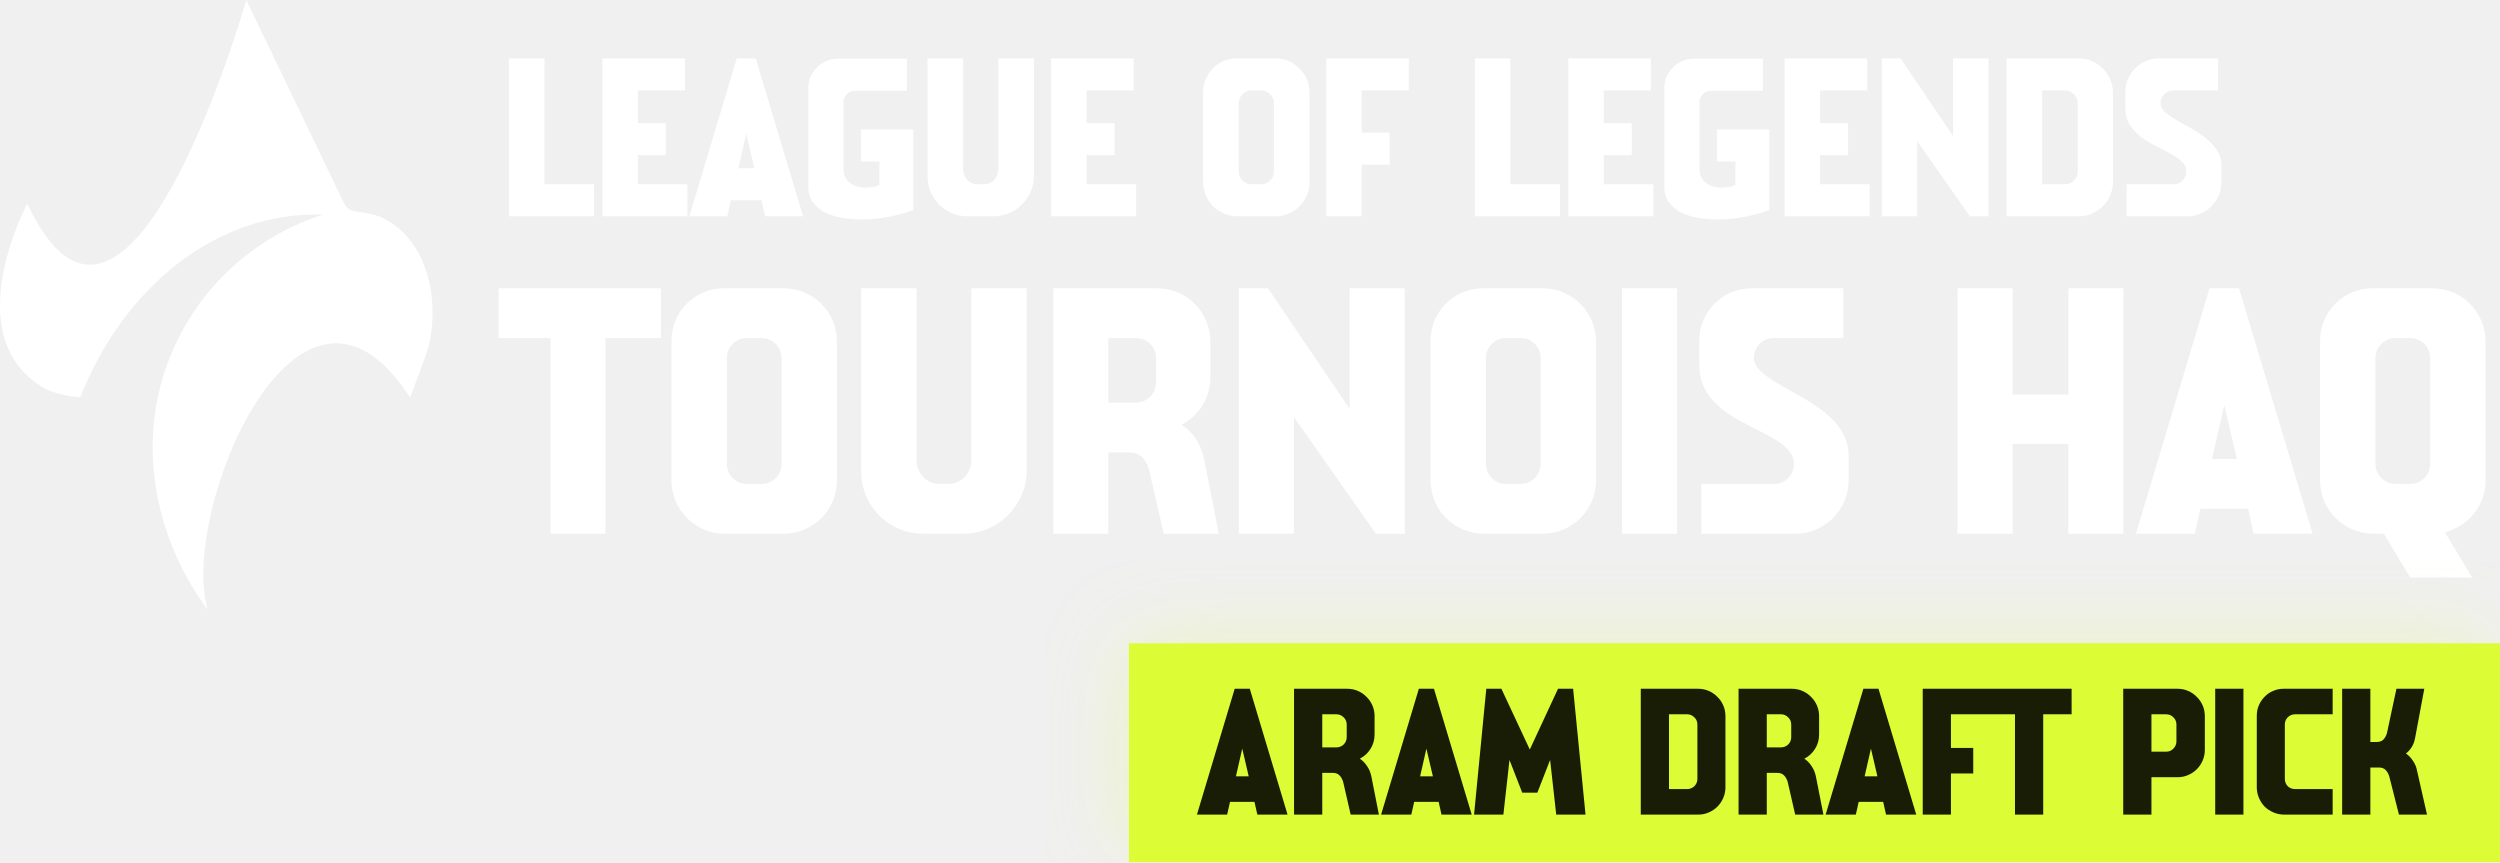
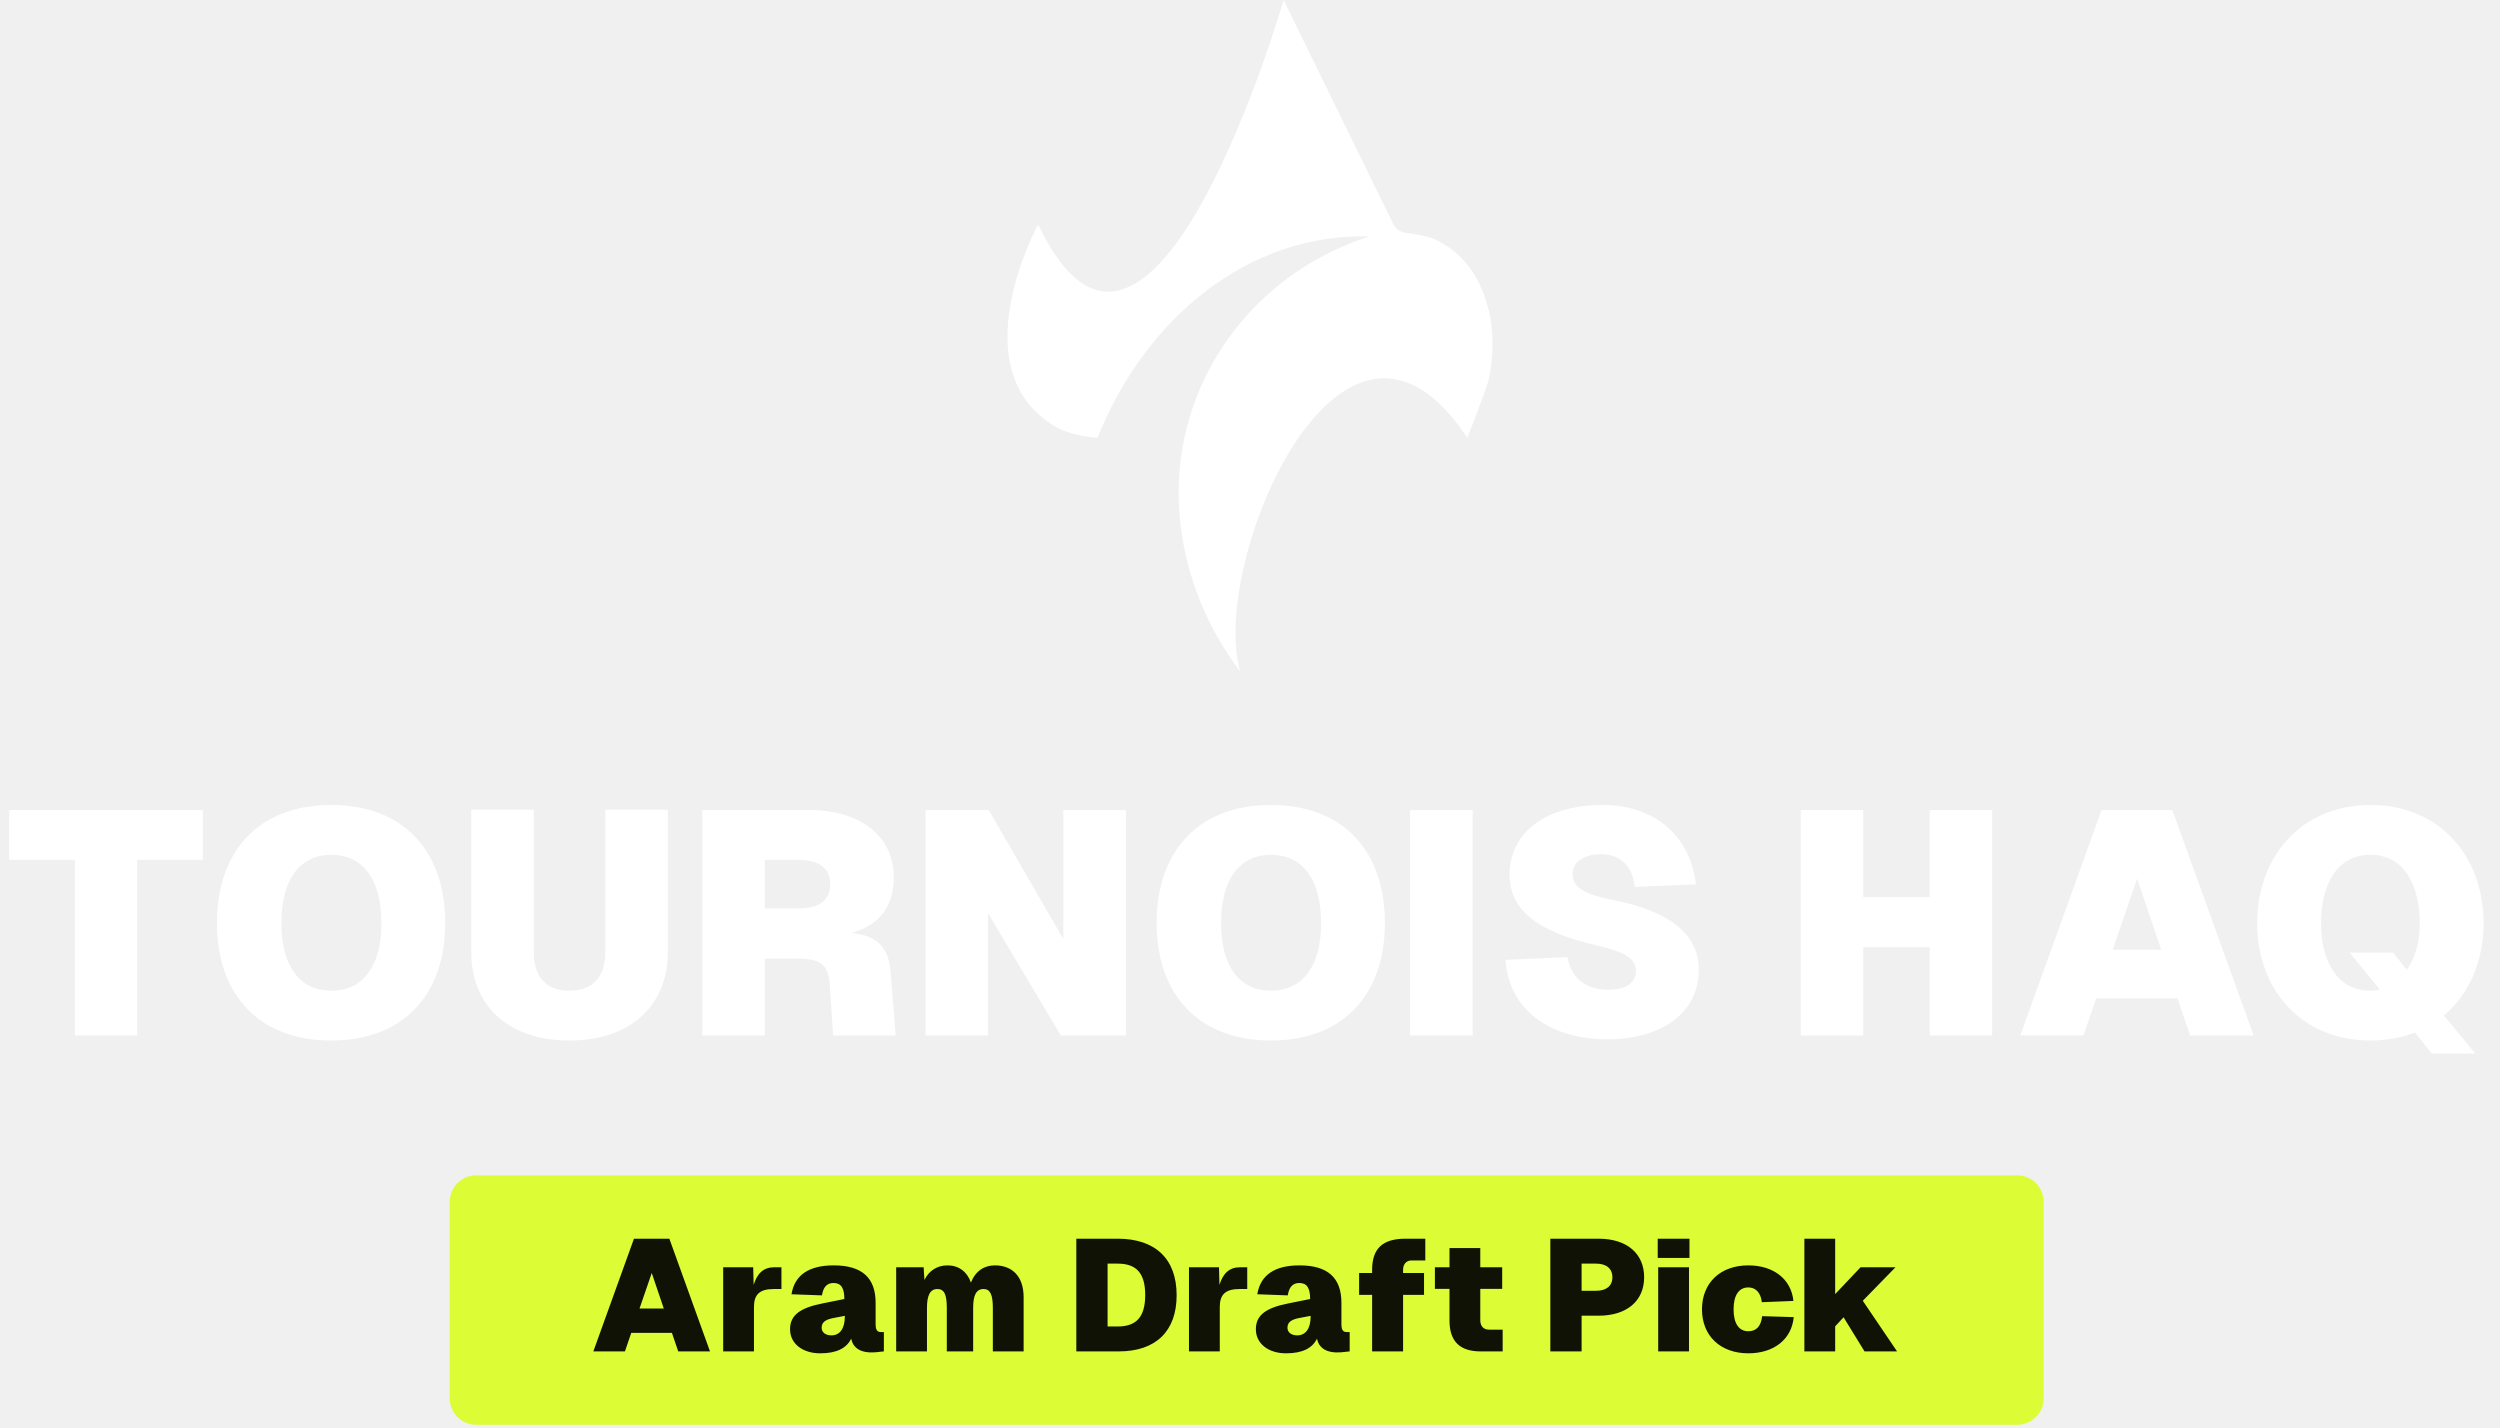
- <svg xmlns="http://www.w3.org/2000/svg" width="890" height="307" viewBox="0 0 890 307" fill="none">
-   <g clip-path="url(#clip0_1094_46)">
-     <path d="M152.62 99.651C150.283 90.048 144.831 81.47 135.407 77.201C133.327 76.264 129.147 75.574 126.396 75.219C124.7 74.992 123.231 73.927 122.492 72.399L87.672 0C87.672 0 45.507 148.712 9.73 72.507C9.73 72.507 -15.557 119.558 15.399 137.975C17.469 139.208 22.27 140.982 28.57 141.466C43.782 102.777 76.66 75.189 115.039 76.402C112.496 77.151 110.021 78.098 107.586 79.133C81.826 90.077 62.739 112.547 56.469 140.105C50.416 166.686 57.692 195.348 73.929 217C63.715 182.57 106.216 79.892 145.985 141.515C145.985 141.515 152.097 125.601 152.718 122.861C154.375 115.564 154.503 107.272 152.649 99.641H152.63L152.62 99.651Z" fill="white" />
-     <path d="M193.819 65.597H211.486V77H181.212V20.789H193.819V65.597ZM227.069 65.597H244.735V77H214.462V20.789H243.852V32.192H227.069V43.836H237.026V55.238H227.069V65.597ZM269.039 20.789L285.903 77H272.412L271.127 71.299H260.206L258.922 77H245.431L262.294 20.789H269.039ZM268.558 59.896L265.667 47.529L262.856 59.896H268.558ZM306.484 57.487V46.084H325.114V74.752C322.33 75.822 319.332 76.652 316.12 77.241C312.908 77.83 309.75 78.124 306.645 78.124C304.129 78.124 301.72 77.91 299.418 77.482C297.169 77.053 295.162 76.384 293.395 75.474C291.682 74.511 290.317 73.306 289.3 71.861C288.283 70.415 287.774 68.649 287.774 66.561V31.389C287.774 29.944 288.042 28.578 288.577 27.294C289.166 26.009 289.915 24.911 290.826 24.001C291.789 23.038 292.913 22.288 294.198 21.753C295.483 21.164 296.848 20.869 298.294 20.869H322.866V32.272H304.477C303.299 32.272 302.309 32.674 301.506 33.477C300.703 34.28 300.301 35.27 300.301 36.448V60.137C300.301 62.225 301.024 63.857 302.469 65.035C303.915 66.213 305.788 66.802 308.09 66.802C309.536 66.802 311.195 66.507 313.069 65.918V57.487H306.484ZM355.413 20.789H368.101V62.465C368.101 64.446 367.726 66.32 366.977 68.087C366.227 69.853 365.183 71.406 363.845 72.744C362.56 74.082 361.034 75.126 359.268 75.876C357.501 76.625 355.627 77 353.647 77H344.412C342.431 77 340.584 76.625 338.871 75.876C337.158 75.126 335.659 74.109 334.374 72.824C333.09 71.54 332.072 70.041 331.323 68.328C330.574 66.614 330.199 64.767 330.199 62.787V20.789H342.886V60.137C342.886 61.689 343.368 63.001 344.332 64.072C345.349 65.089 346.634 65.597 348.186 65.597H350.113C351.666 65.597 352.924 65.089 353.888 64.072C354.905 63.001 355.413 61.689 355.413 60.137V20.789ZM386.809 65.597H404.475V77H374.201V20.789H403.591V32.192H386.809V43.836H396.766V55.238H386.809V65.597ZM453.994 20.789C455.707 20.789 457.286 21.11 458.731 21.753C460.23 22.395 461.515 23.279 462.586 24.403C463.71 25.474 464.593 26.758 465.236 28.257C465.878 29.703 466.199 31.282 466.199 32.995V64.794C466.199 66.454 465.878 68.033 465.236 69.532C464.593 71.031 463.71 72.343 462.586 73.467C461.515 74.537 460.23 75.394 458.731 76.036C457.286 76.679 455.707 77 453.994 77H440.503C438.843 77 437.264 76.679 435.765 76.036C434.266 75.394 432.955 74.537 431.83 73.467C430.76 72.343 429.903 71.031 429.261 69.532C428.618 68.033 428.297 66.454 428.297 64.794V32.754C428.297 31.095 428.618 29.542 429.261 28.097C429.903 26.651 430.76 25.393 431.83 24.323C432.901 23.198 434.159 22.342 435.605 21.753C437.05 21.11 438.603 20.789 440.262 20.789H453.994ZM453.512 36.769C453.512 35.484 453.057 34.414 452.147 33.557C451.237 32.647 450.166 32.192 448.935 32.192H445.562C444.331 32.192 443.26 32.647 442.35 33.557C441.44 34.414 440.985 35.484 440.985 36.769V61.02C440.985 62.305 441.44 63.402 442.35 64.312C443.26 65.169 444.331 65.597 445.562 65.597H448.935C450.166 65.597 451.237 65.169 452.147 64.312C453.057 63.402 453.512 62.305 453.512 61.02V36.769ZM472.147 20.789H501.537V32.192H484.754V47.208H494.711V58.611H484.754V77H472.147V20.789ZM537.687 65.597H555.353V77H525.079V20.789H537.687V65.597ZM570.936 65.597H588.603V77H558.329V20.789H587.719V32.192H570.936V43.836H580.894V55.238H570.936V65.597ZM611.221 57.487V46.084H629.85V74.752C627.067 75.822 624.069 76.652 620.857 77.241C617.645 77.83 614.486 78.124 611.381 78.124C608.865 78.124 606.456 77.91 604.154 77.482C601.906 77.053 599.898 76.384 598.131 75.474C596.418 74.511 595.053 73.306 594.036 71.861C593.019 70.415 592.51 68.649 592.51 66.561V31.389C592.51 29.944 592.778 28.578 593.313 27.294C593.902 26.009 594.652 24.911 595.562 24.001C596.525 23.038 597.65 22.288 598.934 21.753C600.219 21.164 601.584 20.869 603.03 20.869H627.602V32.272H609.213C608.035 32.272 607.045 32.674 606.242 33.477C605.439 34.28 605.037 35.27 605.037 36.448V60.137C605.037 62.225 605.76 63.857 607.205 65.035C608.651 66.213 610.525 66.802 612.827 66.802C614.272 66.802 615.932 66.507 617.805 65.918V57.487H611.221ZM647.944 65.597H665.61V77H635.337V20.789H664.727V32.192H647.944V43.836H657.901V55.238H647.944V65.597ZM695.295 20.789H707.902V77H701.237V76.92L682.527 50.26V77H669.919V20.789H676.584L695.295 48.413V20.789ZM739.999 20.789C741.712 20.789 743.291 21.11 744.737 21.753C746.236 22.395 747.521 23.279 748.591 24.403C749.715 25.474 750.599 26.758 751.241 28.257C751.884 29.703 752.205 31.282 752.205 32.995V64.794C752.205 66.454 751.884 68.033 751.241 69.532C750.599 71.031 749.715 72.343 748.591 73.467C747.521 74.537 746.236 75.394 744.737 76.036C743.291 76.679 741.712 77 739.999 77H714.383V20.789H739.999ZM739.678 36.769C739.678 35.484 739.223 34.414 738.313 33.557C737.403 32.647 736.332 32.192 735.101 32.192H726.99V65.597H735.101C736.332 65.597 737.403 65.169 738.313 64.312C739.223 63.402 739.678 62.305 739.678 61.02V36.769ZM769.144 36.769C769.144 37.893 769.679 38.937 770.75 39.901C771.821 40.811 773.159 41.748 774.765 42.711C776.371 43.621 778.111 44.612 779.985 45.683C781.858 46.7 783.598 47.851 785.204 49.136C786.81 50.42 788.149 51.866 789.219 53.472C790.29 55.078 790.825 56.952 790.825 59.093V64.794C790.825 66.454 790.504 68.033 789.862 69.532C789.219 71.031 788.336 72.343 787.212 73.467C786.141 74.537 784.856 75.394 783.357 76.036C781.912 76.679 780.333 77 778.619 77H757.099V65.597H773.721C775.006 65.597 776.077 65.169 776.933 64.312C777.843 63.402 778.298 62.305 778.298 61.02C778.298 59.628 777.763 58.45 776.692 57.487C775.622 56.47 774.283 55.533 772.677 54.676C771.071 53.766 769.331 52.856 767.458 51.946C765.584 51.036 763.844 49.992 762.238 48.814C760.632 47.583 759.294 46.138 758.223 44.478C757.152 42.819 756.617 40.784 756.617 38.375V32.754C756.617 31.095 756.938 29.542 757.581 28.097C758.223 26.651 759.08 25.393 760.15 24.323C761.221 23.198 762.479 22.342 763.924 21.753C765.37 21.11 766.922 20.789 768.582 20.789H789.621V32.192H773.721C772.436 32.192 771.339 32.647 770.429 33.557C769.572 34.414 769.144 35.484 769.144 36.769Z" fill="white" />
-     <path d="M177.501 120.352V102.628H235.291V120.352H215.57V190H195.974V120.352H177.501ZM278.984 102.628C289.468 102.628 297.956 111.116 297.956 121.6V171.028C297.956 181.512 289.468 190 278.984 190H258.014C247.53 190 239.042 181.512 239.042 171.028V121.226C239.042 110.991 247.405 102.628 257.64 102.628H278.984ZM278.235 165.161V127.467C278.235 123.473 274.989 120.352 271.12 120.352H265.878C262.008 120.352 258.763 123.473 258.763 127.467V165.161C258.763 169.156 262.008 172.276 265.878 172.276H271.12C274.989 172.276 278.235 169.156 278.235 165.161ZM345.768 163.788V102.628H365.489V167.408C365.489 179.89 355.379 190 343.022 190H328.668C316.436 190 306.576 180.139 306.576 167.907V102.628H326.297V163.788C326.297 168.532 329.792 172.276 334.535 172.276H337.53C342.273 172.276 345.768 168.532 345.768 163.788ZM420.654 151.182C424.649 153.803 427.519 157.922 428.643 163.414L433.885 190H414.289L409.046 167.159C407.798 163.164 405.801 161.043 401.932 161.043H394.568V190H374.971V102.628H411.917C422.402 102.628 430.889 111.116 430.889 121.6V134.332C430.889 141.696 426.77 148.062 420.654 151.182ZM411.543 136.204V127.467C411.543 123.473 408.298 120.352 404.428 120.352H394.568V143.319H404.428C408.298 143.319 411.543 140.198 411.543 136.204ZM480.479 145.565V102.628H500.075V190H489.715V189.875L460.633 148.436V190H441.037V102.628H451.396L480.479 145.565ZM549.217 102.628C559.701 102.628 568.189 111.116 568.189 121.6V171.028C568.189 181.512 559.701 190 549.217 190H528.247C517.763 190 509.275 181.512 509.275 171.028V121.226C509.275 110.991 517.638 102.628 527.873 102.628H549.217ZM548.468 165.161V127.467C548.468 123.473 545.222 120.352 541.353 120.352H536.111C532.241 120.352 528.996 123.473 528.996 127.467V165.161C528.996 169.156 532.241 172.276 536.111 172.276H541.353C545.222 172.276 548.468 169.156 548.468 165.161ZM597.029 190H577.433V102.628H597.029V190ZM624.399 127.467C624.399 137.827 658.1 142.32 658.1 162.166V171.028C658.1 181.512 649.612 190 639.127 190H605.677V172.276H631.514C635.508 172.276 638.628 169.156 638.628 165.161C638.628 152.305 604.928 152.181 604.928 129.963V121.226C604.928 110.991 613.29 102.628 623.525 102.628H656.227V120.352H631.514C627.52 120.352 624.399 123.473 624.399 127.467ZM736.328 140.448V102.628H755.925V190H736.328V158.047H716.483V190H696.886V102.628H716.483V140.448H736.328ZM786.594 102.628H797.078L823.29 190H802.32L800.323 181.138H783.348L781.351 190H760.382L786.594 102.628ZM787.467 163.414H796.329L791.836 144.192L787.467 163.414ZM865.89 102.628C876.375 102.628 884.862 111.116 884.862 121.6V171.028C884.862 179.89 878.746 187.379 870.384 189.501L880.119 205.602H858.027L848.665 190H844.921C834.436 190 825.949 181.512 825.949 171.028V121.226C825.949 110.991 834.312 102.628 844.547 102.628H865.89ZM865.141 165.161V127.467C865.141 123.473 861.896 120.352 858.027 120.352H852.784C848.915 120.352 845.67 123.473 845.67 127.467V165.161C845.67 169.156 848.915 172.276 852.784 172.276H858.027C861.896 172.276 865.141 169.156 865.141 165.161Z" fill="white" />
-     <g filter="url(#filter0_d_1094_46)">
-       <rect width="488.14" height="78" transform="translate(401.86 229)" fill="#DCFC35" />
-       <path d="M444.926 245.2L458.366 290H447.614L446.59 285.456H437.886L436.862 290H426.11L439.55 245.2H444.926ZM444.542 276.368L442.238 266.512L439.998 276.368H444.542ZM484.102 270.096C485.126 270.779 485.979 271.653 486.662 272.72C487.387 273.744 487.899 274.96 488.198 276.368L490.886 290H480.838L478.15 278.288C477.808 277.264 477.36 276.496 476.806 275.984C476.251 275.429 475.483 275.152 474.502 275.152H470.726V290H460.678V245.2H479.622C480.987 245.2 482.246 245.456 483.398 245.968C484.592 246.48 485.616 247.184 486.47 248.08C487.366 248.933 488.07 249.957 488.582 251.152C489.094 252.304 489.35 253.563 489.35 254.928V261.456C489.35 263.376 488.859 265.104 487.878 266.64C486.939 268.133 485.68 269.285 484.102 270.096ZM479.43 257.936C479.43 256.912 479.067 256.059 478.342 255.376C477.616 254.651 476.763 254.288 475.782 254.288H470.726V266.064H475.782C476.763 266.064 477.616 265.723 478.342 265.04C479.067 264.315 479.43 263.44 479.43 262.416V257.936ZM510.489 245.2L523.929 290H513.177L512.153 285.456H503.449L502.425 290H491.673L505.113 245.2H510.489ZM510.105 276.368L507.801 266.512L505.561 276.368H510.105ZM560.032 245.2L564.448 290H554.016L551.84 270.544L547.296 282.192H541.92L537.376 270.544L535.2 290H524.768L529.12 245.2H534.496L544.608 266.832L554.656 245.2H560.032ZM604.531 245.2C605.897 245.2 607.155 245.456 608.307 245.968C609.502 246.48 610.526 247.184 611.379 248.08C612.275 248.933 612.979 249.957 613.491 251.152C614.003 252.304 614.259 253.563 614.259 254.928V280.272C614.259 281.595 614.003 282.853 613.491 284.048C612.979 285.243 612.275 286.288 611.379 287.184C610.526 288.037 609.502 288.72 608.307 289.232C607.155 289.744 605.897 290 604.531 290H584.115V245.2H604.531ZM604.275 257.936C604.275 256.912 603.913 256.059 603.187 255.376C602.462 254.651 601.609 254.288 600.627 254.288H594.163V280.912H600.627C601.609 280.912 602.462 280.571 603.187 279.888C603.913 279.163 604.275 278.288 604.275 277.264V257.936ZM642.352 270.096C643.376 270.779 644.229 271.653 644.912 272.72C645.637 273.744 646.149 274.96 646.448 276.368L649.136 290H639.088L636.4 278.288C636.058 277.264 635.61 276.496 635.056 275.984C634.501 275.429 633.733 275.152 632.752 275.152H628.976V290H618.928V245.2H637.872C639.237 245.2 640.496 245.456 641.648 245.968C642.842 246.48 643.866 247.184 644.72 248.08C645.616 248.933 646.32 249.957 646.832 251.152C647.344 252.304 647.6 253.563 647.6 254.928V261.456C647.6 263.376 647.109 265.104 646.128 266.64C645.189 268.133 643.93 269.285 642.352 270.096ZM637.68 257.936C637.68 256.912 637.317 256.059 636.592 255.376C635.866 254.651 635.013 254.288 634.032 254.288H628.976V266.064H634.032C635.013 266.064 635.866 265.723 636.592 265.04C637.317 264.315 637.68 263.44 637.68 262.416V257.936ZM668.739 245.2L682.179 290H671.427L670.403 285.456H661.699L660.675 290H649.923L663.363 245.2H668.739ZM668.355 276.368L666.051 266.512L663.811 276.368H668.355ZM684.49 245.2H707.914V254.288H694.538V266.256H702.474V275.344H694.538V290H684.49V245.2ZM707.862 245.2H737.494V254.288H727.382V290H717.334V254.288H707.862V245.2ZM775.193 245.2C776.559 245.2 777.817 245.456 778.969 245.968C780.164 246.48 781.188 247.184 782.041 248.08C782.937 248.933 783.641 249.957 784.153 251.152C784.665 252.304 784.921 253.563 784.921 254.928V266.96C784.921 268.283 784.665 269.541 784.153 270.736C783.641 271.931 782.937 272.976 782.041 273.872C781.188 274.725 780.164 275.408 778.969 275.92C777.817 276.432 776.559 276.688 775.193 276.688H765.913V290H755.865V245.2H775.193ZM774.809 257.936C774.809 256.912 774.447 256.059 773.721 255.376C773.039 254.651 772.185 254.288 771.161 254.288H765.913V267.6H771.161C772.185 267.6 773.039 267.237 773.721 266.512C774.447 265.787 774.809 264.933 774.809 263.952V257.936ZM788.615 290V245.2H798.663V290H788.615ZM803.417 254.736C803.417 253.413 803.673 252.176 804.185 251.024C804.697 249.872 805.38 248.869 806.233 248.016C807.087 247.12 808.089 246.437 809.241 245.968C810.393 245.456 811.631 245.2 812.953 245.2H830.425V254.288H817.049C816.025 254.288 815.151 254.651 814.425 255.376C813.743 256.059 813.401 256.912 813.401 257.936V277.264C813.401 278.288 813.743 279.163 814.425 279.888C815.151 280.571 816.025 280.912 817.049 280.912H830.425V290H813.145C811.823 290 810.564 289.744 809.369 289.232C808.175 288.72 807.129 288.037 806.233 287.184C805.38 286.288 804.697 285.243 804.185 284.048C803.673 282.853 803.417 281.595 803.417 280.272V254.736ZM856.523 268.24C857.504 268.923 858.336 269.797 859.019 270.864C859.744 271.888 860.235 273.083 860.491 274.448L864.011 290H854.027L850.571 276.368C850.229 275.344 849.781 274.576 849.227 274.064C848.672 273.509 847.904 273.232 846.923 273.232H843.851V290H833.803V245.2H843.851V264.144H846.091C847.072 264.144 847.84 263.888 848.395 263.376C848.949 262.864 849.397 262.096 849.739 261.072L853.131 245.2H863.051L859.723 262.992C859.467 264.187 859.061 265.211 858.507 266.064C857.952 266.917 857.291 267.643 856.523 268.24Z" fill="#191D06" />
-     </g>
-   </g>
-   <defs>
-     <filter id="filter0_d_1094_46" x="372.611" y="199.75" width="546.639" height="136.5" filterUnits="userSpaceOnUse" color-interpolation-filters="sRGB">
-       <feFlood flood-opacity="0" result="BackgroundImageFix" />
-       <feColorMatrix in="SourceAlpha" type="matrix" values="0 0 0 0 0 0 0 0 0 0 0 0 0 0 0 0 0 0 127 0" result="hardAlpha" />
-       <feOffset />
-       <feGaussianBlur stdDeviation="14.625" />
-       <feComposite in2="hardAlpha" operator="out" />
-       <feColorMatrix type="matrix" values="0 0 0 0 0.863 0 0 0 0 0.988 0 0 0 0 0.208 0 0 0 0.25 0" />
-       <feBlend mode="normal" in2="BackgroundImageFix" result="effect1_dropShadow_1094_46" />
-       <feBlend mode="normal" in="SourceGraphic" in2="effect1_dropShadow_1094_46" result="shape" />
-     </filter>
-     <clipPath id="clip0_1094_46">
-       <rect width="890" height="307" fill="white" />
-     </clipPath>
-   </defs>
+ <svg xmlns="http://www.w3.org/2000/svg" width="268" height="153" viewBox="0 0 268 153" fill="none">
+   <path d="M159.534 33.064C158.745 29.878 156.904 27.032 153.722 25.615C153.019 25.304 151.608 25.075 150.679 24.957C150.107 24.882 149.611 24.529 149.361 24.022L137.603 0C137.603 0 123.366 49.342 111.286 24.058C111.286 24.058 102.747 39.669 113.2 45.78C113.899 46.189 115.52 46.778 117.647 46.938C122.783 34.101 133.885 24.948 146.844 25.35C145.985 25.599 145.15 25.913 144.328 26.256C135.629 29.887 129.185 37.343 127.068 46.486C125.024 55.306 127.48 64.816 132.963 72C129.514 60.576 143.865 26.508 157.294 46.954C157.294 46.954 159.358 41.674 159.567 40.765C160.126 38.344 160.17 35.593 159.544 33.061H159.537L159.534 33.064Z" fill="white" />
+   <path d="M21.746 86.838V92.18H14.702V111H8.031V92.18H0.987V86.838H21.746ZM35.51 111.545C27.853 111.545 23.259 106.712 23.259 98.953C23.259 91.126 27.853 86.293 35.51 86.293C43.167 86.293 47.727 91.126 47.727 98.953C47.727 106.712 43.167 111.545 35.51 111.545ZM30.167 98.953C30.167 103.547 32.107 106.202 35.51 106.202C38.947 106.202 40.887 103.547 40.887 98.953C40.887 94.324 38.947 91.636 35.51 91.636C32.107 91.636 30.167 94.324 30.167 98.953ZM71.586 102.084C71.586 107.869 67.502 111.545 61.036 111.545C54.57 111.545 50.52 107.869 50.52 102.084V86.803H57.224V102.084C57.224 104.84 58.654 106.202 61.036 106.202C63.452 106.202 64.882 104.84 64.882 102.084V86.803H71.586V102.084ZM86.828 86.838C91.763 86.838 95.813 89.288 95.813 94.052C95.813 97.251 94.179 99.225 91.286 100.008C94.009 100.28 95.268 101.539 95.472 104.194L96.017 111H89.313L88.938 105.419C88.802 103.411 87.883 102.764 85.569 102.764H81.996V111H75.291V86.838H86.828ZM81.996 97.387H85.603C87.815 97.387 89.006 96.502 89.006 94.801C89.006 93.099 87.815 92.18 85.603 92.18H81.996V97.387ZM99.22 86.838H105.992L113.99 100.654V86.838H120.694V111H113.718L105.924 97.898V111H99.22V86.838ZM136.243 111.545C128.585 111.545 123.991 106.712 123.991 98.953C123.991 91.126 128.585 86.293 136.243 86.293C143.9 86.293 148.46 91.126 148.46 98.953C148.46 106.712 143.9 111.545 136.243 111.545ZM130.9 98.953C130.9 103.547 132.839 106.202 136.243 106.202C139.68 106.202 141.62 103.547 141.62 98.953C141.62 94.324 139.68 91.636 136.243 91.636C132.839 91.636 130.9 94.324 130.9 98.953ZM151.165 86.838H157.869V111H151.165V86.838ZM168.024 102.594C168.398 104.738 169.896 106.099 172.414 106.099C174.218 106.099 175.409 105.385 175.375 104.058C175.307 102.73 174.218 102.05 171.121 101.335C165.029 99.94 161.83 97.66 161.83 93.78C161.83 89.186 165.778 86.293 171.835 86.293C177.383 86.293 181.228 89.662 181.807 94.801L175.239 95.073C175.034 92.861 173.707 91.568 171.631 91.568C169.725 91.568 168.432 92.487 168.602 93.916C168.704 95.345 170.406 95.958 172.686 96.434C178.71 97.558 182.113 100.008 182.113 103.955C182.113 108.618 178.063 111.408 172.312 111.408C166.016 111.408 161.728 108.141 161.388 102.9L168.024 102.594ZM193.04 111V86.838H199.744V96.162H206.857V86.838H213.561V111H206.857V101.539H199.744V111H193.04ZM216.575 111L225.287 86.838H232.876L241.588 111H234.782L233.421 107.018H224.709L223.347 111H216.575ZM226.478 101.811H231.685L229.099 94.188L226.478 101.811ZM254.122 111.545C246.839 111.545 241.972 106.236 241.972 98.953C241.972 91.67 246.839 86.293 254.122 86.293C261.404 86.293 266.237 91.67 266.237 98.953C266.237 103.071 264.672 106.61 261.983 108.856L265.352 112.94H260.69L258.886 110.694C257.457 111.238 255.823 111.545 254.122 111.545ZM248.813 98.953C248.813 102.73 250.344 106.202 254.122 106.202C254.462 106.202 254.802 106.167 255.109 106.065L251.876 102.118H256.538L258.001 103.955C258.954 102.696 259.397 100.893 259.397 98.953C259.397 95.175 257.899 91.636 254.122 91.636C250.31 91.636 248.813 95.175 248.813 98.953Z" fill="white" />
+   <rect x="48.212" y="126" width="170.868" height="26.741" rx="2.836" fill="#DCFC35" />
+   <path d="M63.605 144.871L67.961 132.789H71.755L76.112 144.871H72.708L72.028 142.88H67.672L66.991 144.871H63.605ZM68.557 140.276H71.16L69.867 136.465L68.557 140.276ZM77.525 135.852H80.741L80.792 137.741C81.166 136.499 81.864 135.852 82.987 135.852H83.77V138.183H82.953C81.405 138.183 80.826 138.796 80.826 140.106V144.871H77.525V135.852ZM84.847 138.745C85.188 136.686 86.702 135.648 89.374 135.648C92.403 135.648 93.866 136.975 93.866 139.664V141.978C93.866 142.71 94.155 142.795 94.445 142.795H94.751V144.871L94.393 144.905C94.019 144.939 91.637 145.415 91.246 143.509C90.752 144.513 89.714 145.075 87.927 145.075C86.073 145.075 84.694 144.071 84.694 142.488C84.694 140.94 85.852 140.191 88.149 139.732L90.514 139.255C90.514 138.064 90.156 137.537 89.357 137.537C88.659 137.537 88.251 137.962 88.115 138.864L84.847 138.745ZM88.081 142.335C88.081 142.812 88.472 143.152 89.135 143.152C90.003 143.152 90.565 142.454 90.565 141.144V141.059L89.493 141.263C88.625 141.416 88.081 141.655 88.081 142.335ZM96.07 135.852H99.013L99.099 137.213C99.575 136.227 100.46 135.648 101.566 135.648C102.791 135.648 103.676 136.329 104.084 137.486C104.578 136.244 105.513 135.648 106.654 135.648C108.474 135.648 109.733 136.788 109.733 139.068V144.871H106.432V140.208C106.432 138.813 106.16 138.183 105.445 138.183C104.646 138.183 104.322 138.847 104.322 140.208V144.871H101.498V140.208C101.498 138.779 101.225 138.183 100.494 138.183C99.711 138.183 99.371 138.847 99.371 140.208V144.871H96.07V135.852ZM119.822 132.789C123.872 132.789 126.135 134.967 126.135 138.847C126.135 142.71 123.906 144.871 119.924 144.871H115.381V132.789H119.822ZM118.733 142.199H119.822C121.847 142.199 122.766 141.144 122.766 138.83C122.766 136.516 121.847 135.461 119.822 135.461H118.733V142.199ZM127.459 135.852H130.675L130.726 137.741C131.101 136.499 131.798 135.852 132.921 135.852H133.704V138.183H132.887C131.339 138.183 130.76 138.796 130.76 140.106V144.871H127.459V135.852ZM134.782 138.745C135.122 136.686 136.637 135.648 139.308 135.648C142.337 135.648 143.8 136.975 143.8 139.664V141.978C143.8 142.71 144.089 142.795 144.379 142.795H144.685V144.871L144.328 144.905C143.953 144.939 141.571 145.415 141.18 143.509C140.686 144.513 139.648 145.075 137.862 145.075C136.007 145.075 134.629 144.071 134.629 142.488C134.629 140.94 135.786 140.191 138.083 139.732L140.448 139.255C140.448 138.064 140.091 137.537 139.291 137.537C138.593 137.537 138.185 137.962 138.049 138.864L134.782 138.745ZM138.015 142.335C138.015 142.812 138.406 143.152 139.07 143.152C139.938 143.152 140.499 142.454 140.499 141.144V141.059L139.427 141.263C138.559 141.416 138.015 141.655 138.015 142.335ZM147.092 136.124C147.092 133.878 148.181 132.789 150.665 132.789H152.792V135.12H151.312C150.768 135.12 150.41 135.512 150.41 136.124V136.465H152.656V138.813H150.41V144.871H147.092V138.813H145.697V136.465H147.092V136.124ZM155.386 133.793H158.687V135.852H161.035V138.166H158.687V141.552C158.687 142.165 159.044 142.539 159.623 142.539H161.086V144.871H158.738C156.509 144.871 155.386 143.816 155.386 141.552V138.166H153.821V135.852H155.386V133.793ZM171.369 132.789C174.398 132.789 176.252 134.372 176.252 136.924C176.252 139.46 174.398 141.042 171.369 141.042H169.548V144.871H166.196V132.789H171.369ZM169.548 138.371H171.114C172.169 138.371 172.849 137.877 172.849 136.924C172.849 135.971 172.169 135.461 171.114 135.461H169.548V138.371ZM177.759 135.852H181.06V144.871H177.759V135.852ZM177.708 134.848V132.789H181.111V134.848H177.708ZM188.868 139.596C188.748 138.558 188.204 138.013 187.421 138.013C186.4 138.013 185.839 138.864 185.839 140.361C185.839 141.859 186.4 142.71 187.421 142.71C188.255 142.71 188.782 142.199 188.902 141.093L192.288 141.195C192.067 143.577 190.161 145.075 187.421 145.075C184.426 145.075 182.453 143.203 182.453 140.361C182.453 137.52 184.426 135.648 187.421 135.648C190.093 135.648 192.015 137.094 192.254 139.46L188.868 139.596ZM193.429 132.789H196.73V138.728L199.453 135.852H203.196L199.691 139.443L203.366 144.871H199.878L197.632 141.212L196.73 142.182V144.871H193.429V132.789Z" fill="#101205" />
</svg>
